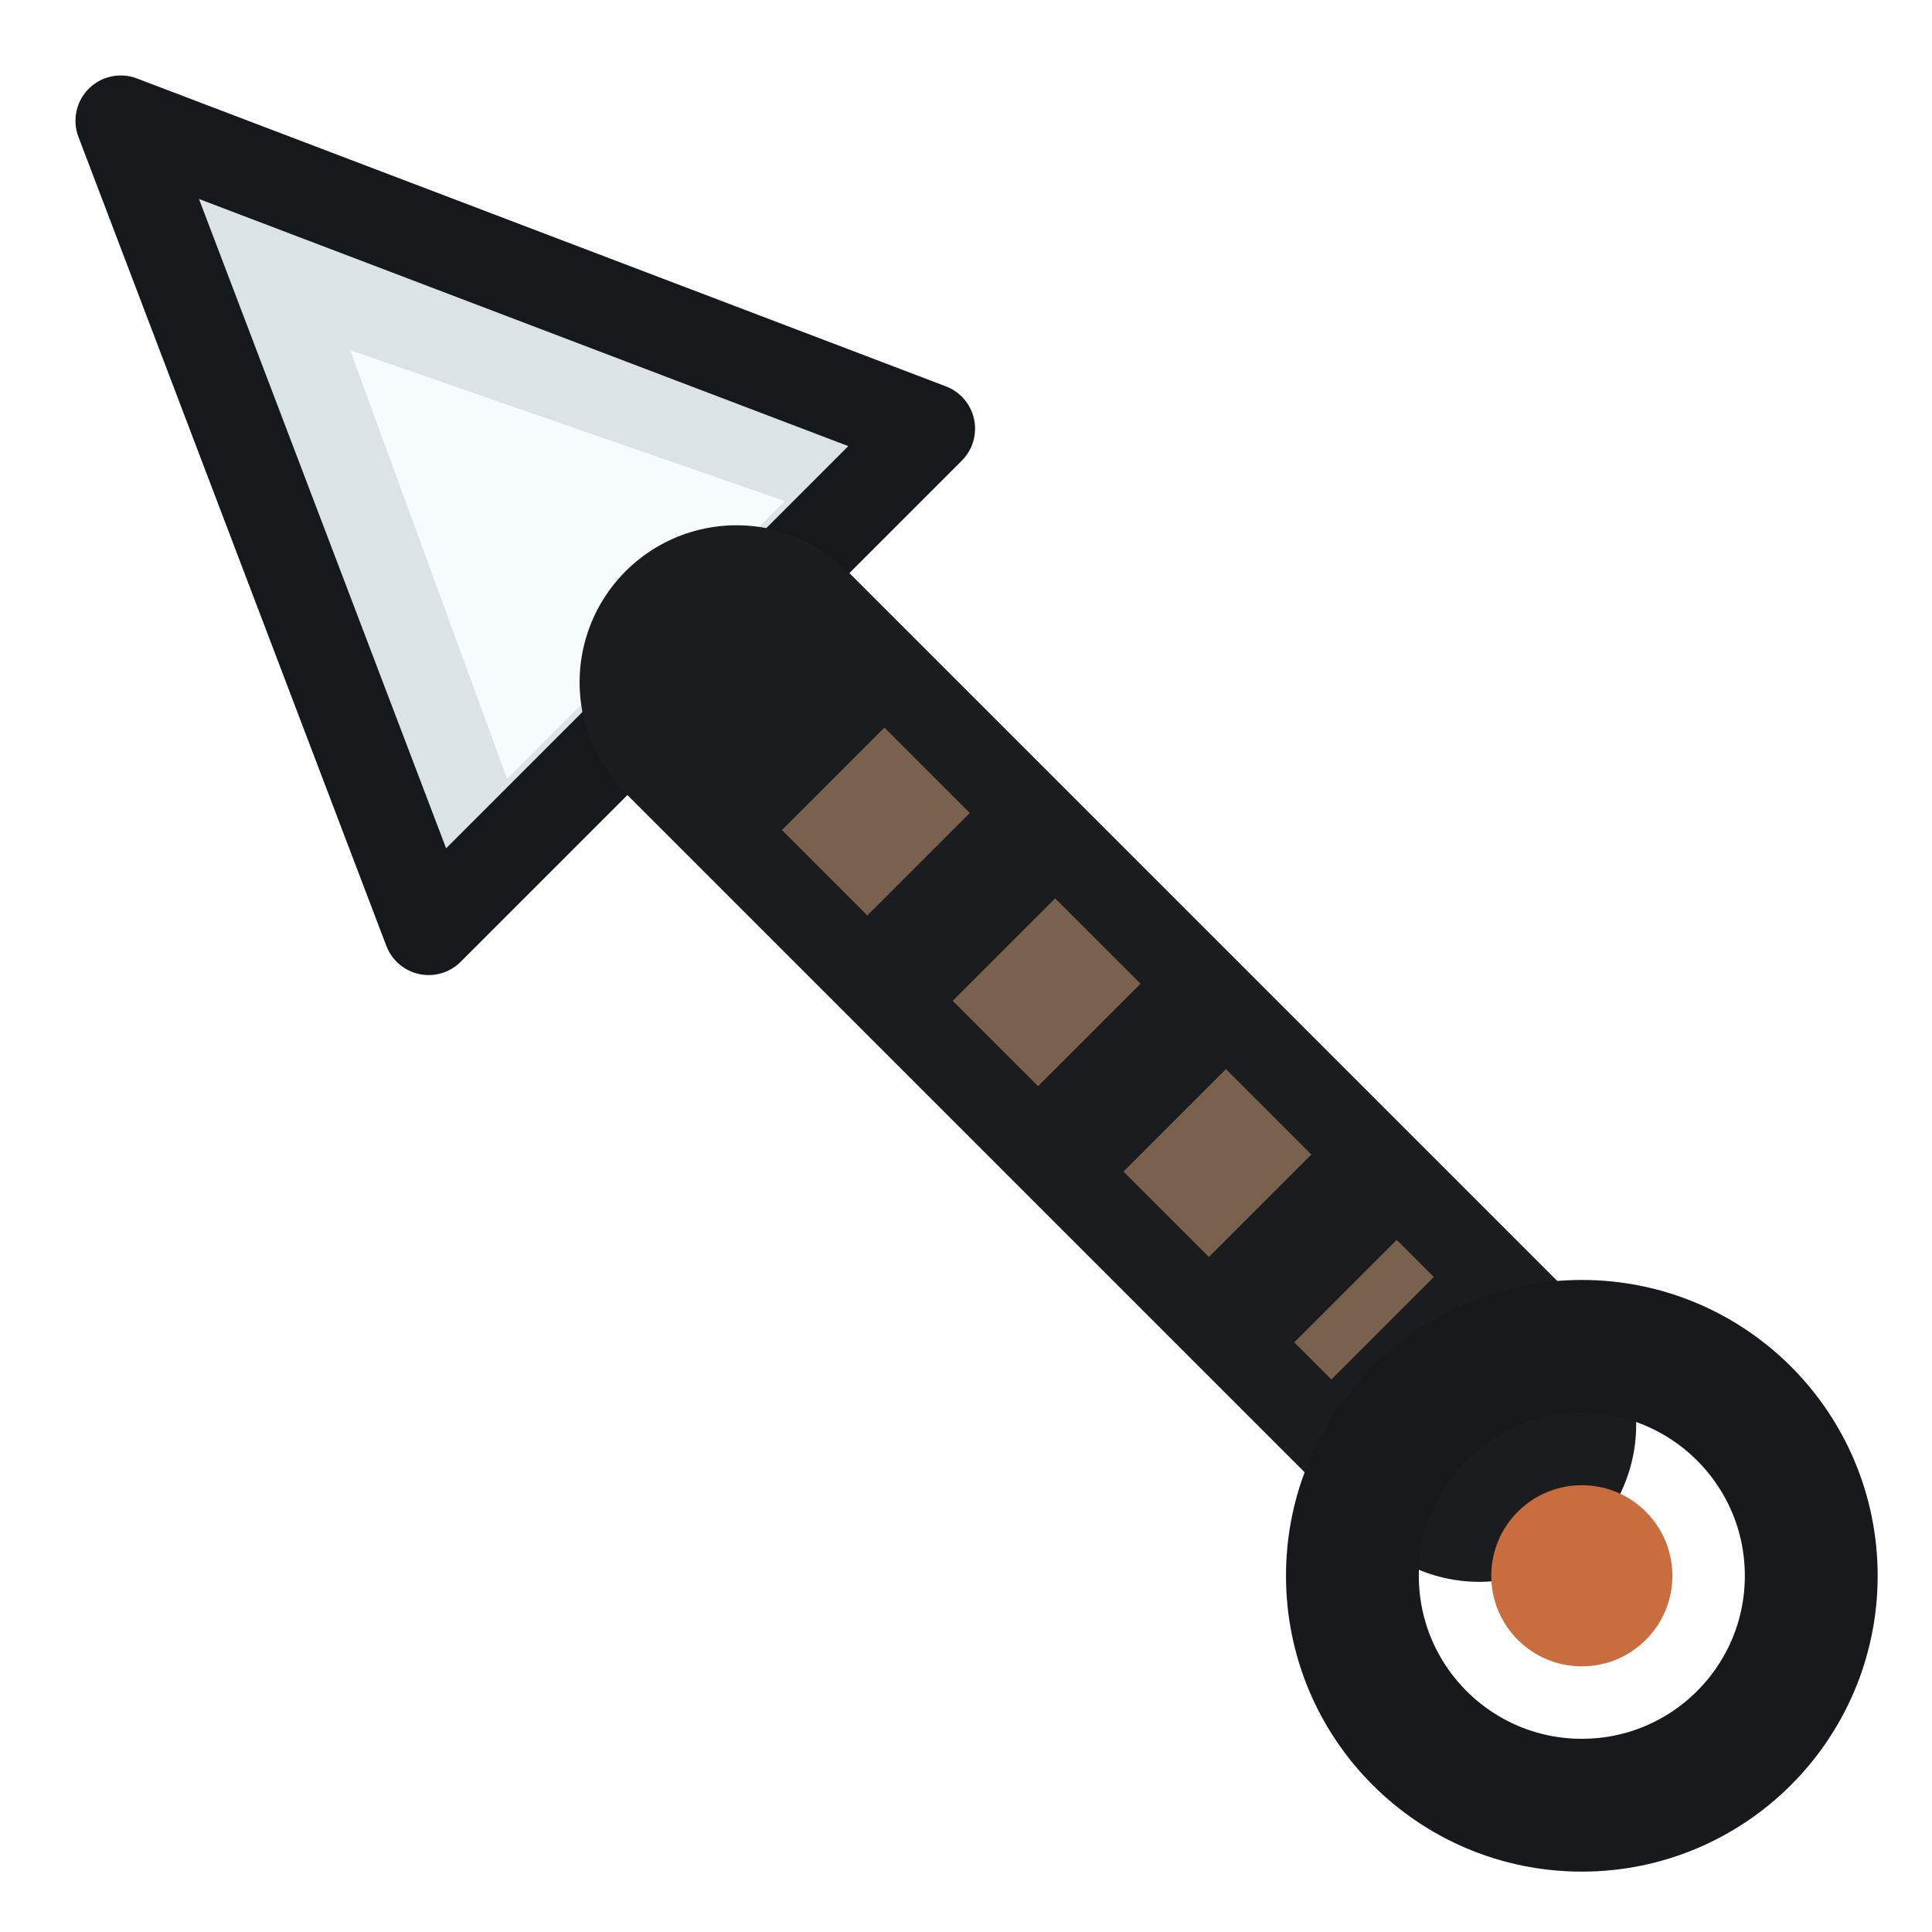
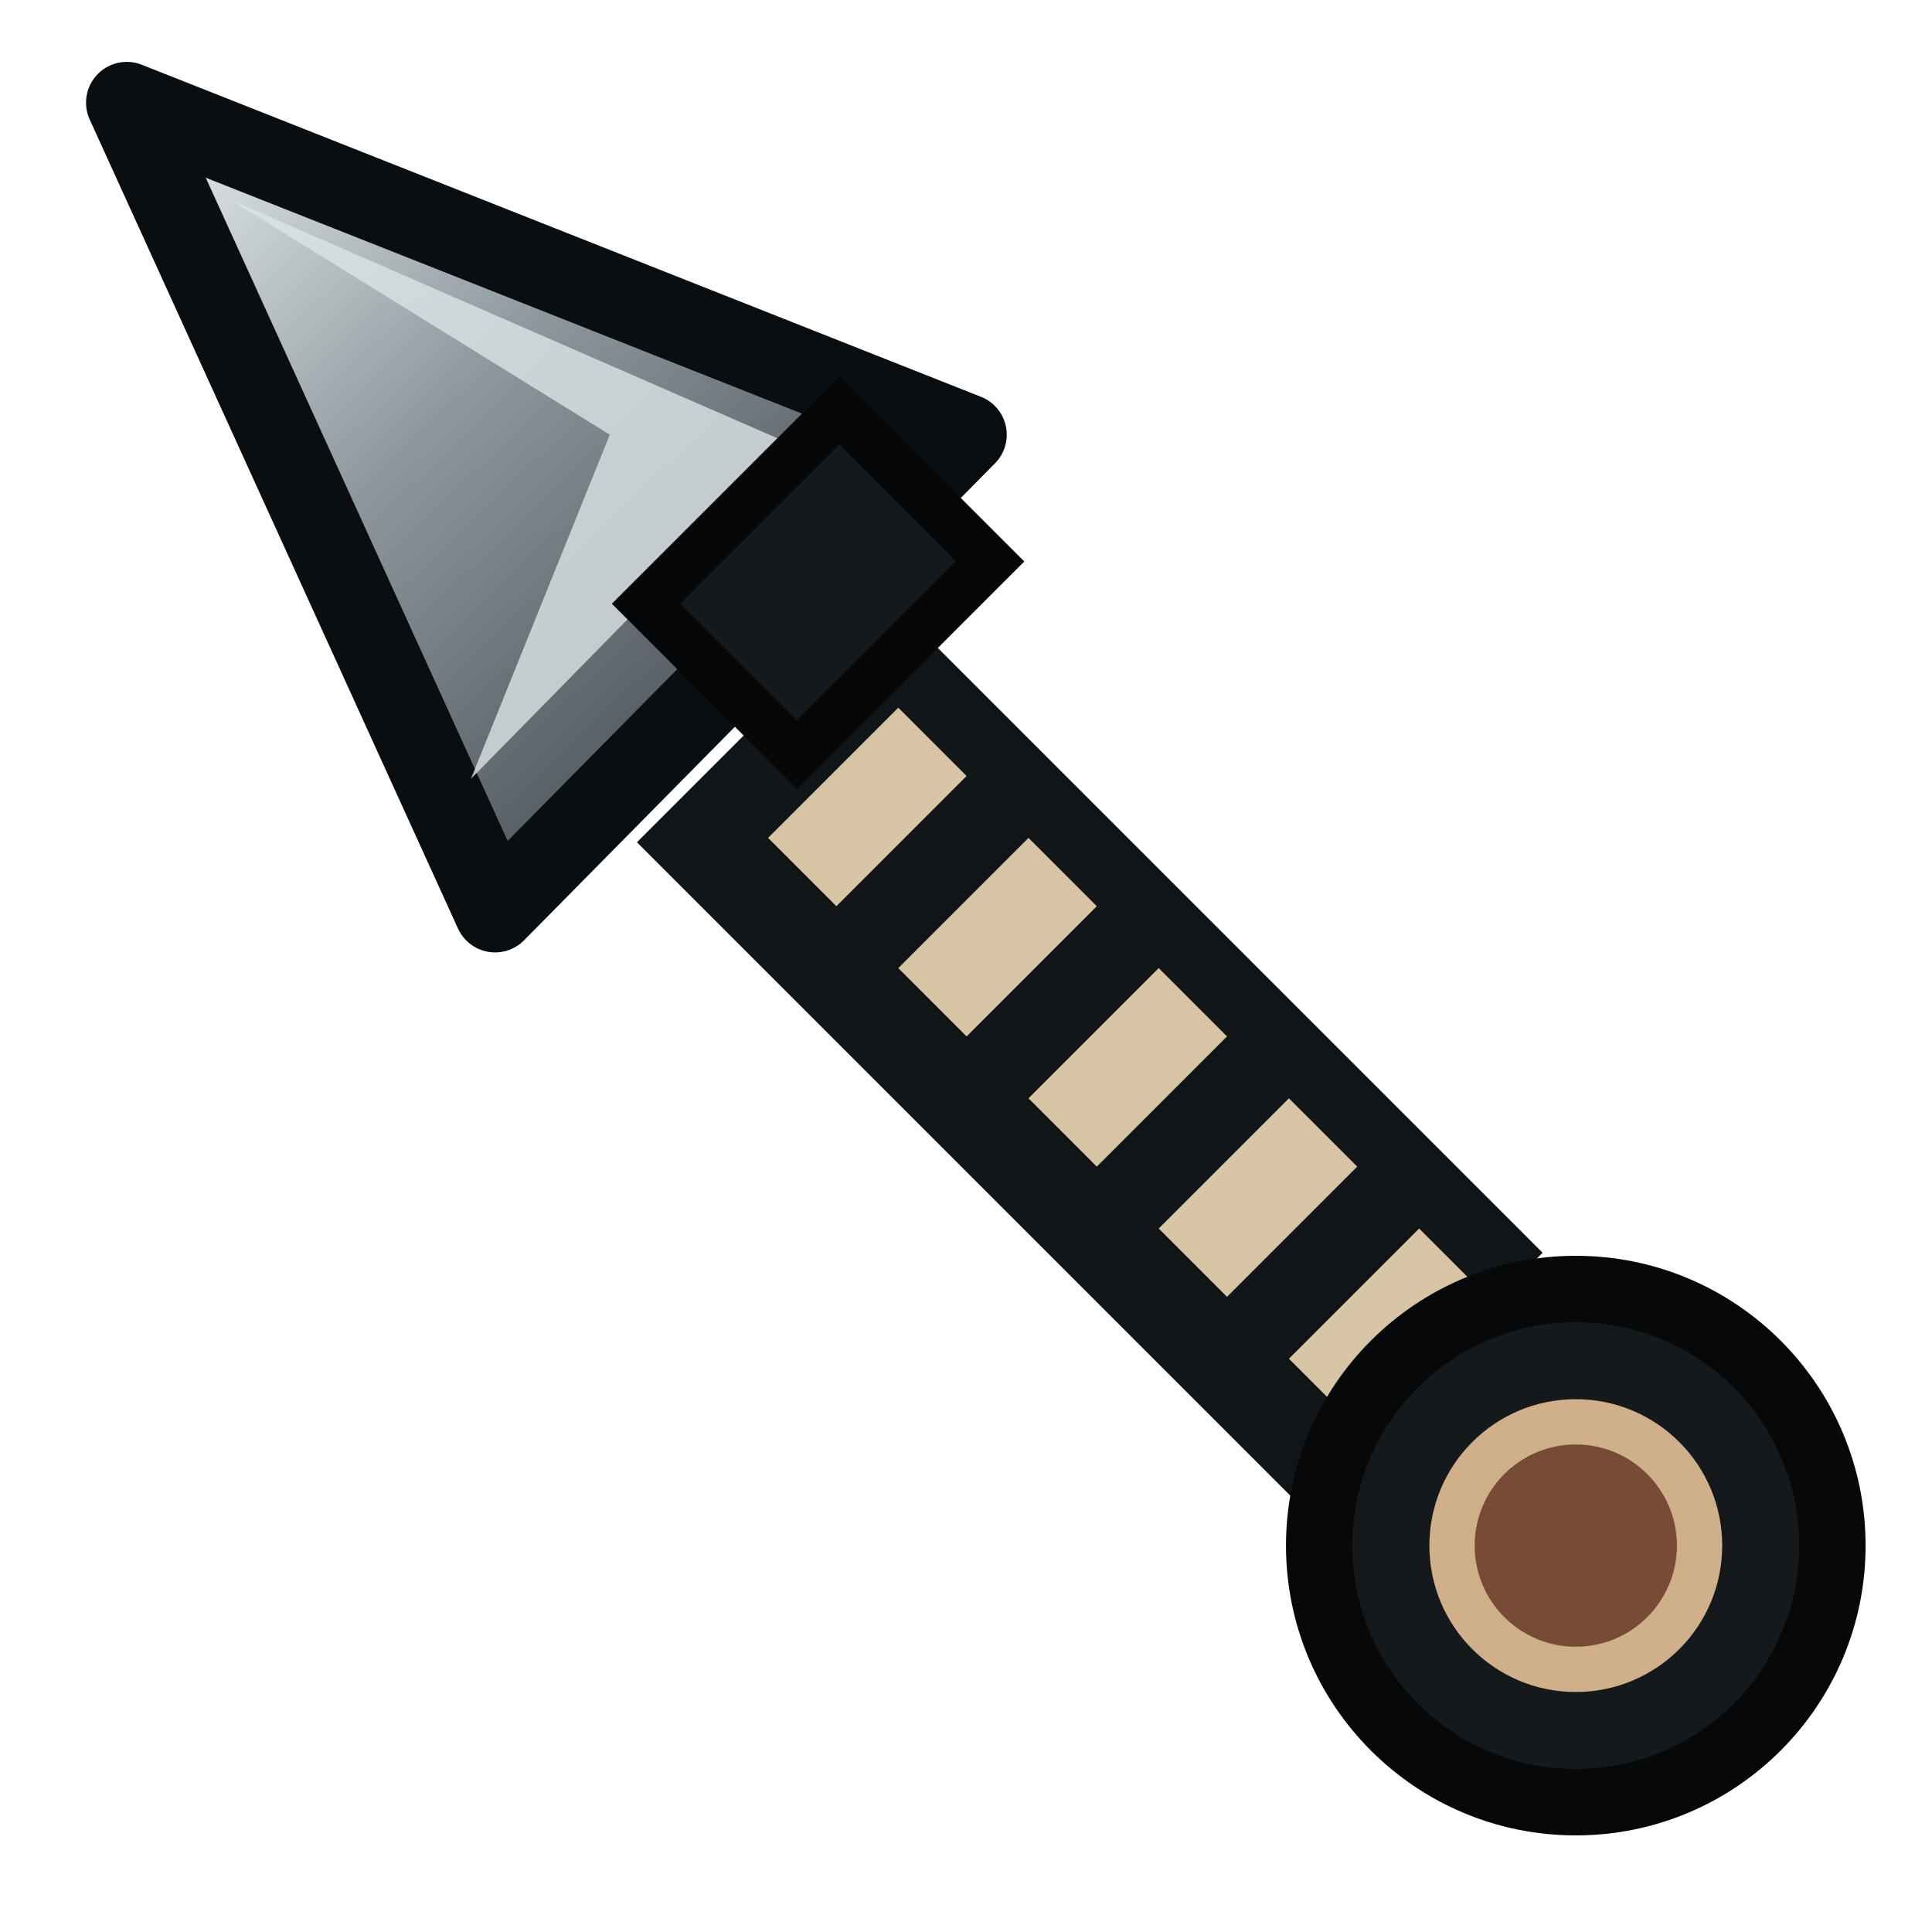
<svg xmlns="http://www.w3.org/2000/svg" width="32" height="32" viewBox="0 0 32 32">
-   <path d="M2 2l13.4 5.1-8.3 8.3z" fill="#dce3e6" stroke="#15191c" stroke-width="1.5" stroke-linejoin="round" />
-   <path d="M5.8 5.8l7.2 2.5-4.6 4.6z" fill="#f6fbfd" />
-   <path d="M12.2 11.3l12.3 12.3" stroke="#1a1c1d" stroke-width="5.2" stroke-linecap="round" />
-   <path d="M13.8 12.9l9.1 9.1" stroke="#78614d" stroke-width="2.4" stroke-dasharray="2 2" />
-   <circle cx="26.2" cy="26.1" r="3.8" fill="none" stroke="#17191b" stroke-width="2.2" />
-   <circle cx="26.2" cy="26.1" r="1.5" fill="#c96d3f" />
+   <defs>
+     <linearGradient id="blade" x1="0" y1="0" x2="1" y2="1">
+       <stop offset="0" stop-color="#eef3f4" />
+       <stop offset=".38" stop-color="#8d989d" />
+       <stop offset="1" stop-color="#22292d" />
+     </linearGradient>
+   </defs>
+   <path d="M2.1 1.7 16 7.2 8.2 15.1Z" fill="url(#blade)" stroke="#0b0e10" stroke-width="1.35" stroke-linejoin="round" />
+   <path d="m3.8 3.3 9.4 4.1-5.4 5.5 2.3-5.7Z" fill="#dce4e6" opacity=".8" />
+   <path d="m12.6 11.9 10.9 10.9" stroke="#111517" stroke-width="5.8" stroke-linecap="butt" />
+   <path d="m13.8 12.8 9.5 9.5" stroke="#d8c5a5" stroke-width="3.05" stroke-dasharray="1.6 1.45" />
+   <path d="m10.7 10 3.2-3.2 2.5 2.5-3.2 3.2Z" fill="#15191b" stroke="#050607" stroke-width=".8" />
+   <circle cx="26.1" cy="25.6" r="4.25" fill="#15191b" stroke="#060809" stroke-width="1.1" />
+   <circle cx="26.1" cy="25.6" r="2.05" fill="#784b34" stroke="#d0b08a" stroke-width=".75" />
</svg>
